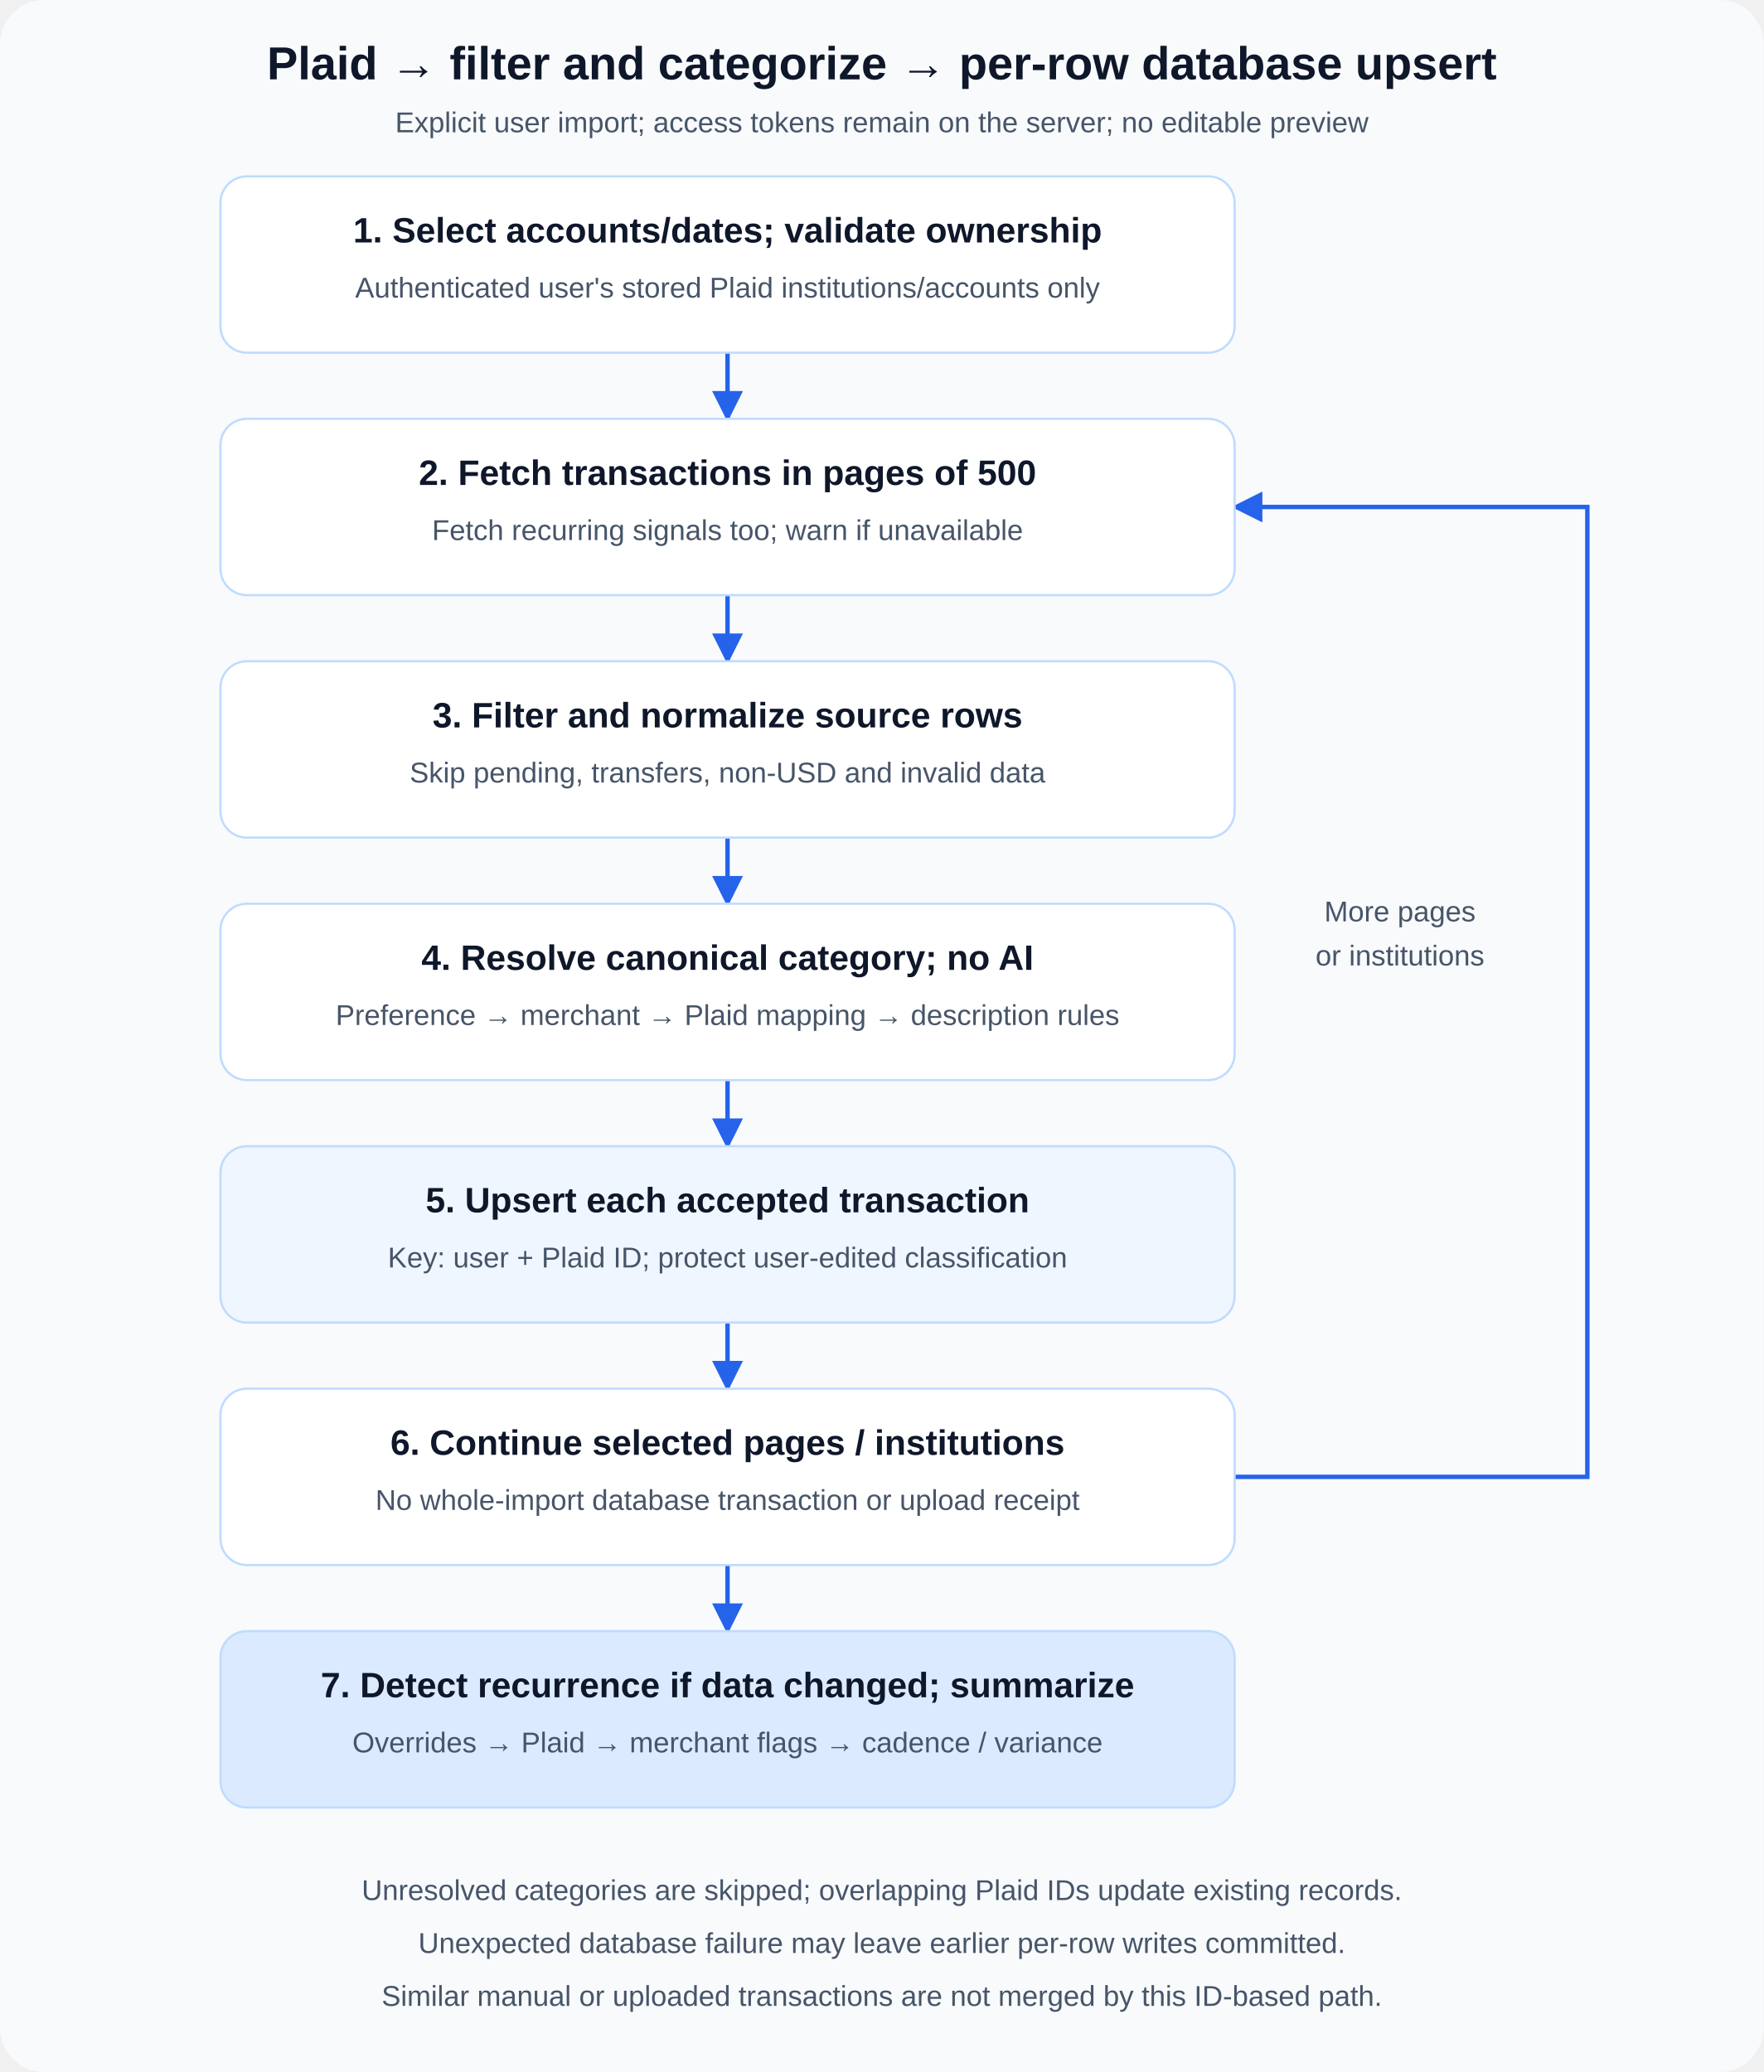
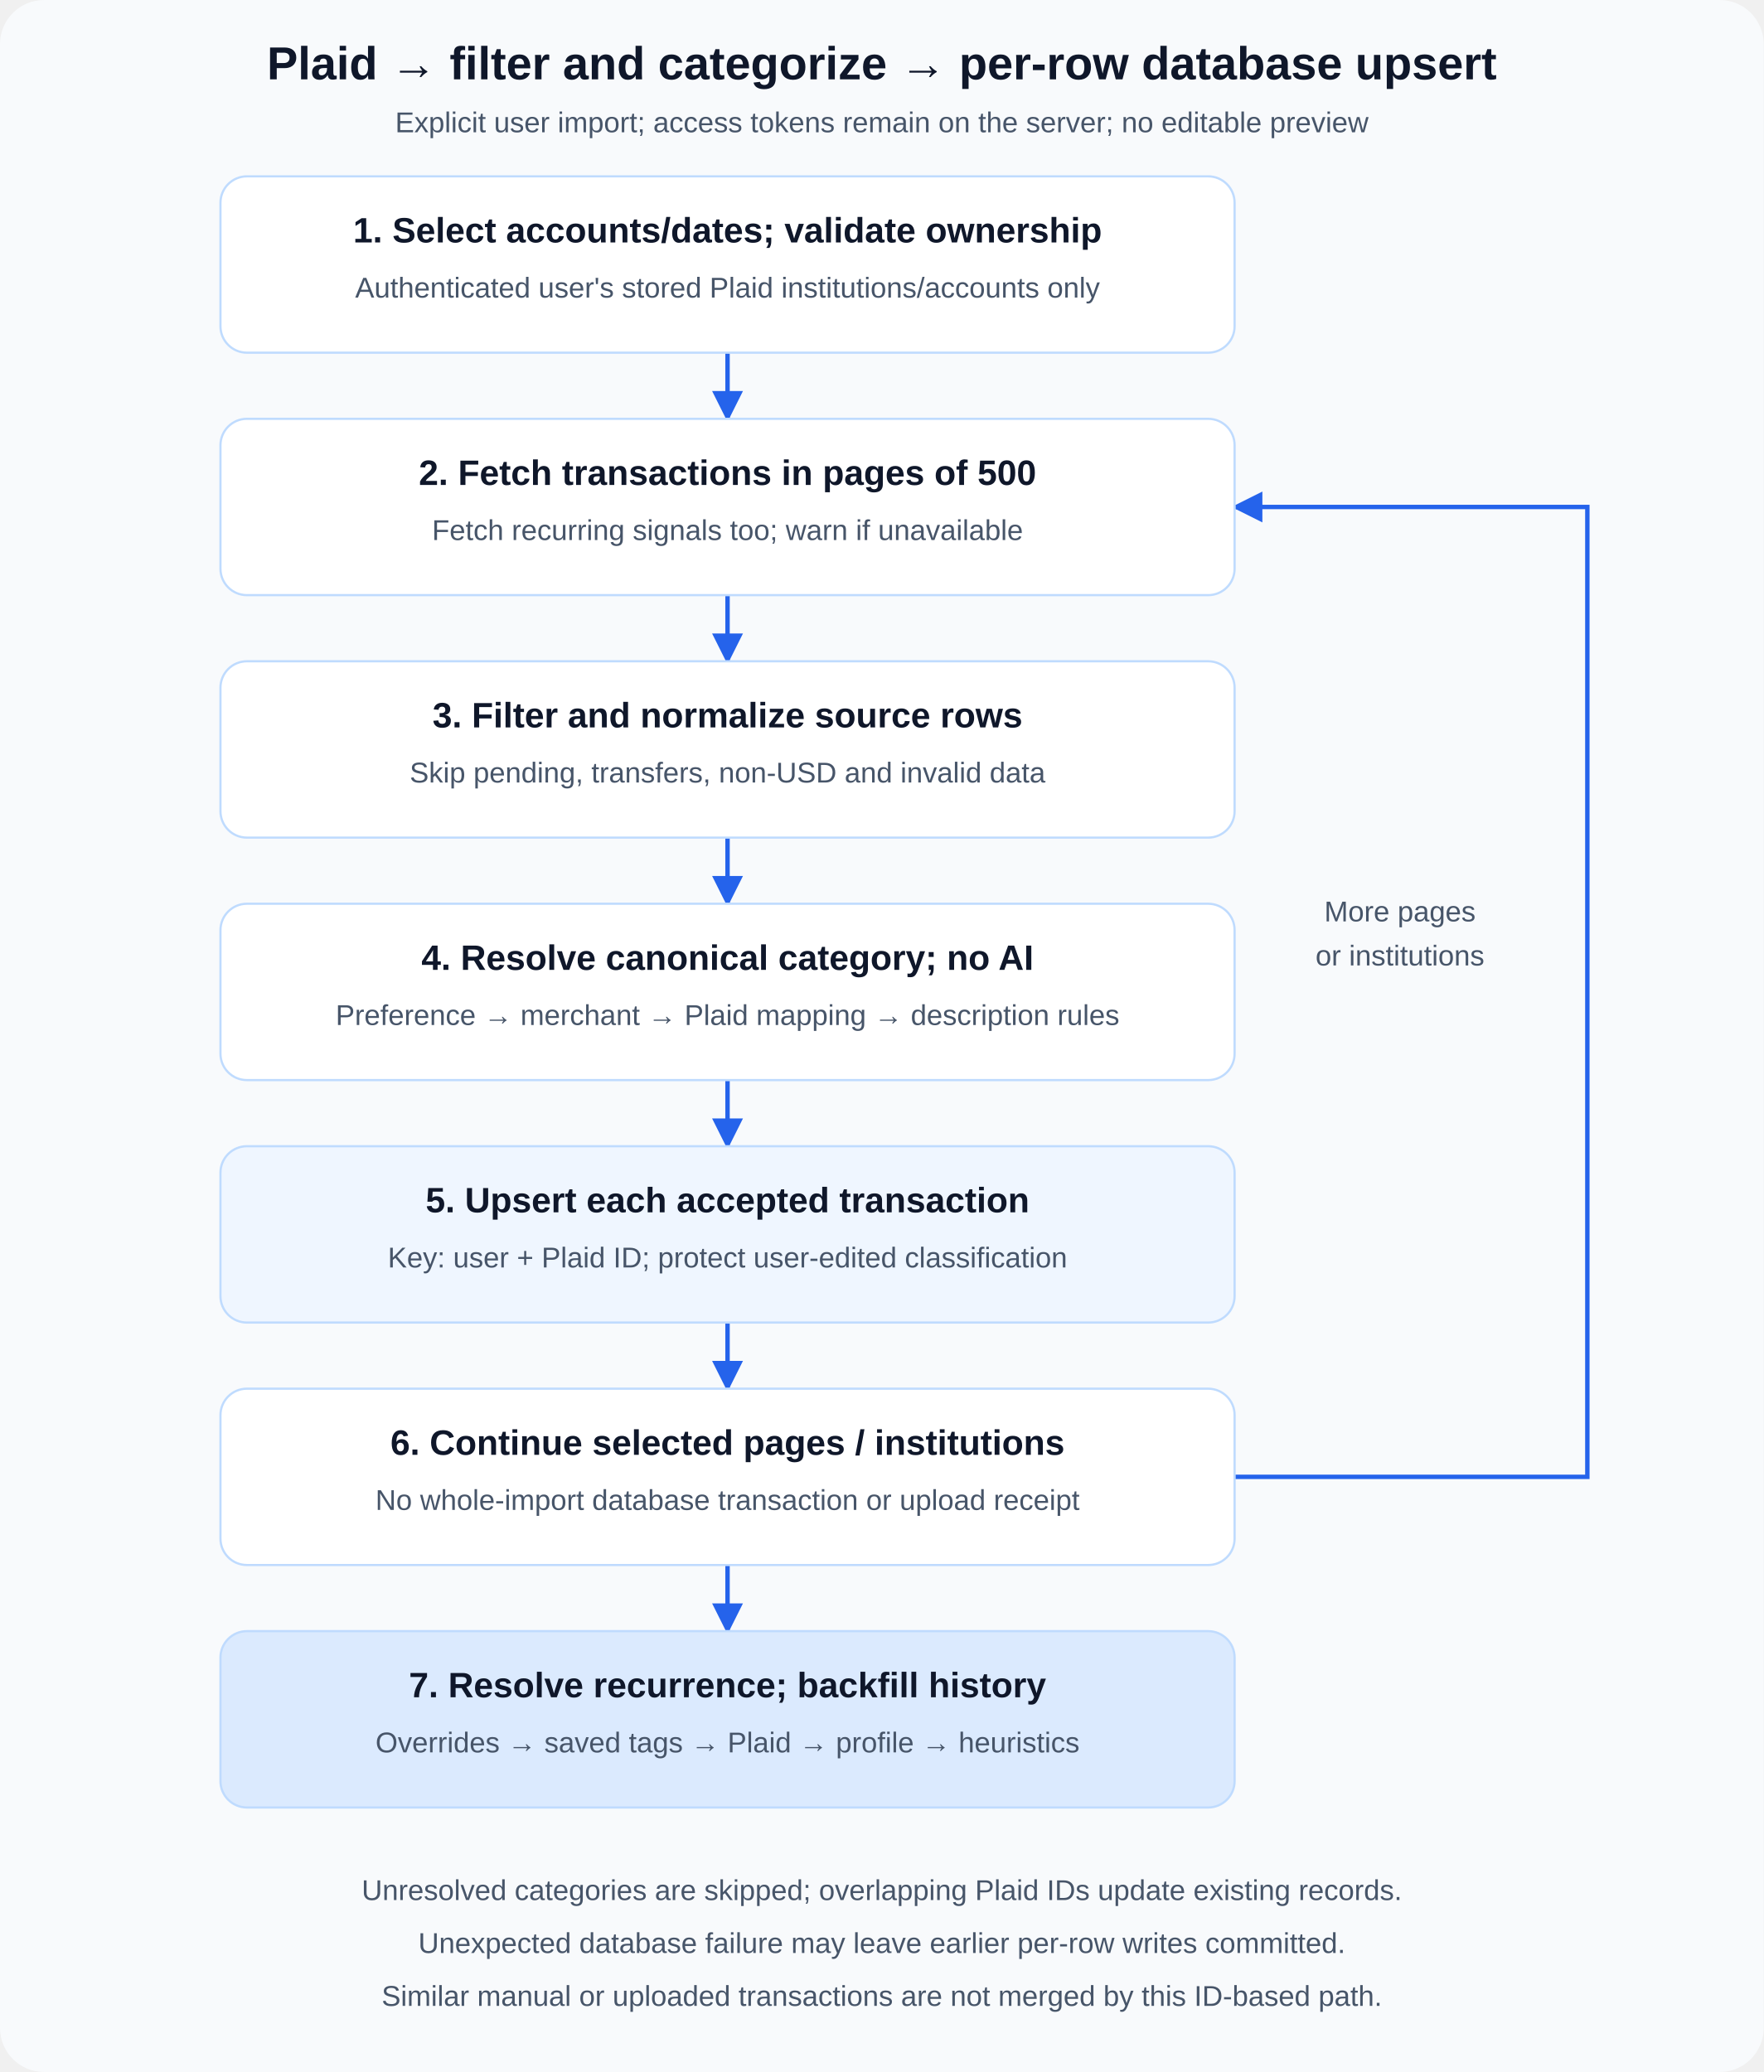
<svg xmlns="http://www.w3.org/2000/svg" width="800" height="940" viewBox="0 0 800 940" role="img" aria-labelledby="title desc">
  <defs>
    <marker id="arrow" viewBox="0 0 10 10" refX="9" refY="5" markerWidth="7" markerHeight="7" orient="auto-start-reverse">
      <path d="M0 0L10 5L0 10Z" fill="#2563eb" />
    </marker>
  </defs>
  <rect width="800" height="940" rx="20" fill="#f8fafc" />
  <g font-family="Arial, sans-serif" text-anchor="middle" fill="#0f172a">
    <text x="400" y="36" font-size="21" font-weight="700">Plaid → filter and categorize → per-row database upsert</text>
    <text x="400" y="60" font-size="13" fill="#475569">Explicit user import; access tokens remain on the server; no editable preview</text>
    <g fill="none" stroke="#2563eb" stroke-width="2" marker-end="url(#arrow)">
      <path d="M330 160V190" />
      <path d="M330 270V300" />
      <path d="M330 380V410" />
      <path d="M330 490V520" />
      <path d="M330 600V630" />
      <path d="M330 710V740" />
      <path d="M560 670H720V230H560" />
    </g>
    <g stroke="#bfdbfe" fill="#ffffff">
      <rect x="100" y="80" width="460" height="80" rx="12" />
      <rect x="100" y="190" width="460" height="80" rx="12" />
      <rect x="100" y="300" width="460" height="80" rx="12" />
      <rect x="100" y="410" width="460" height="80" rx="12" />
      <rect x="100" y="520" width="460" height="80" rx="12" fill="#eff6ff" />
      <rect x="100" y="630" width="460" height="80" rx="12" />
      <rect x="100" y="740" width="460" height="80" rx="12" fill="#dbeafe" />
    </g>
    <g font-size="16" font-weight="700">
      <text x="330" y="110">1. Select accounts/dates; validate ownership</text>
      <text x="330" y="220">2. Fetch transactions in pages of 500</text>
      <text x="330" y="330">3. Filter and normalize source rows</text>
      <text x="330" y="440">4. Resolve canonical category; no AI</text>
      <text x="330" y="550">5. Upsert each accepted transaction</text>
      <text x="330" y="660">6. Continue selected pages / institutions</text>
-       <text x="330" y="770">7. Detect recurrence if data changed; summarize</text>
+       <text x="330" y="770">7. Resolve recurrence; backfill history</text>
    </g>
    <g font-size="13" fill="#475569">
      <text x="330" y="135">Authenticated user's stored Plaid institutions/accounts only</text>
      <text x="330" y="245">Fetch recurring signals too; warn if unavailable</text>
      <text x="330" y="355">Skip pending, transfers, non-USD and invalid data</text>
      <text x="330" y="465">Preference → merchant → Plaid mapping → description rules</text>
      <text x="330" y="575">Key: user + Plaid ID; protect user-edited classification</text>
      <text x="330" y="685">No whole-import database transaction or upload receipt</text>
-       <text x="330" y="795">Overrides → Plaid → merchant flags → cadence / variance</text>
+       <text x="330" y="795">Overrides → saved tags → Plaid → profile → heuristics</text>
      <text x="635" y="418">More pages</text>
      <text x="635" y="438">or institutions</text>
      <text x="400" y="862">Unresolved categories are skipped; overlapping Plaid IDs update existing records.</text>
      <text x="400" y="886">Unexpected database failure may leave earlier per-row writes committed.</text>
      <text x="400" y="910">Similar manual or uploaded transactions are not merged by this ID-based path.</text>
    </g>
  </g>
</svg>
